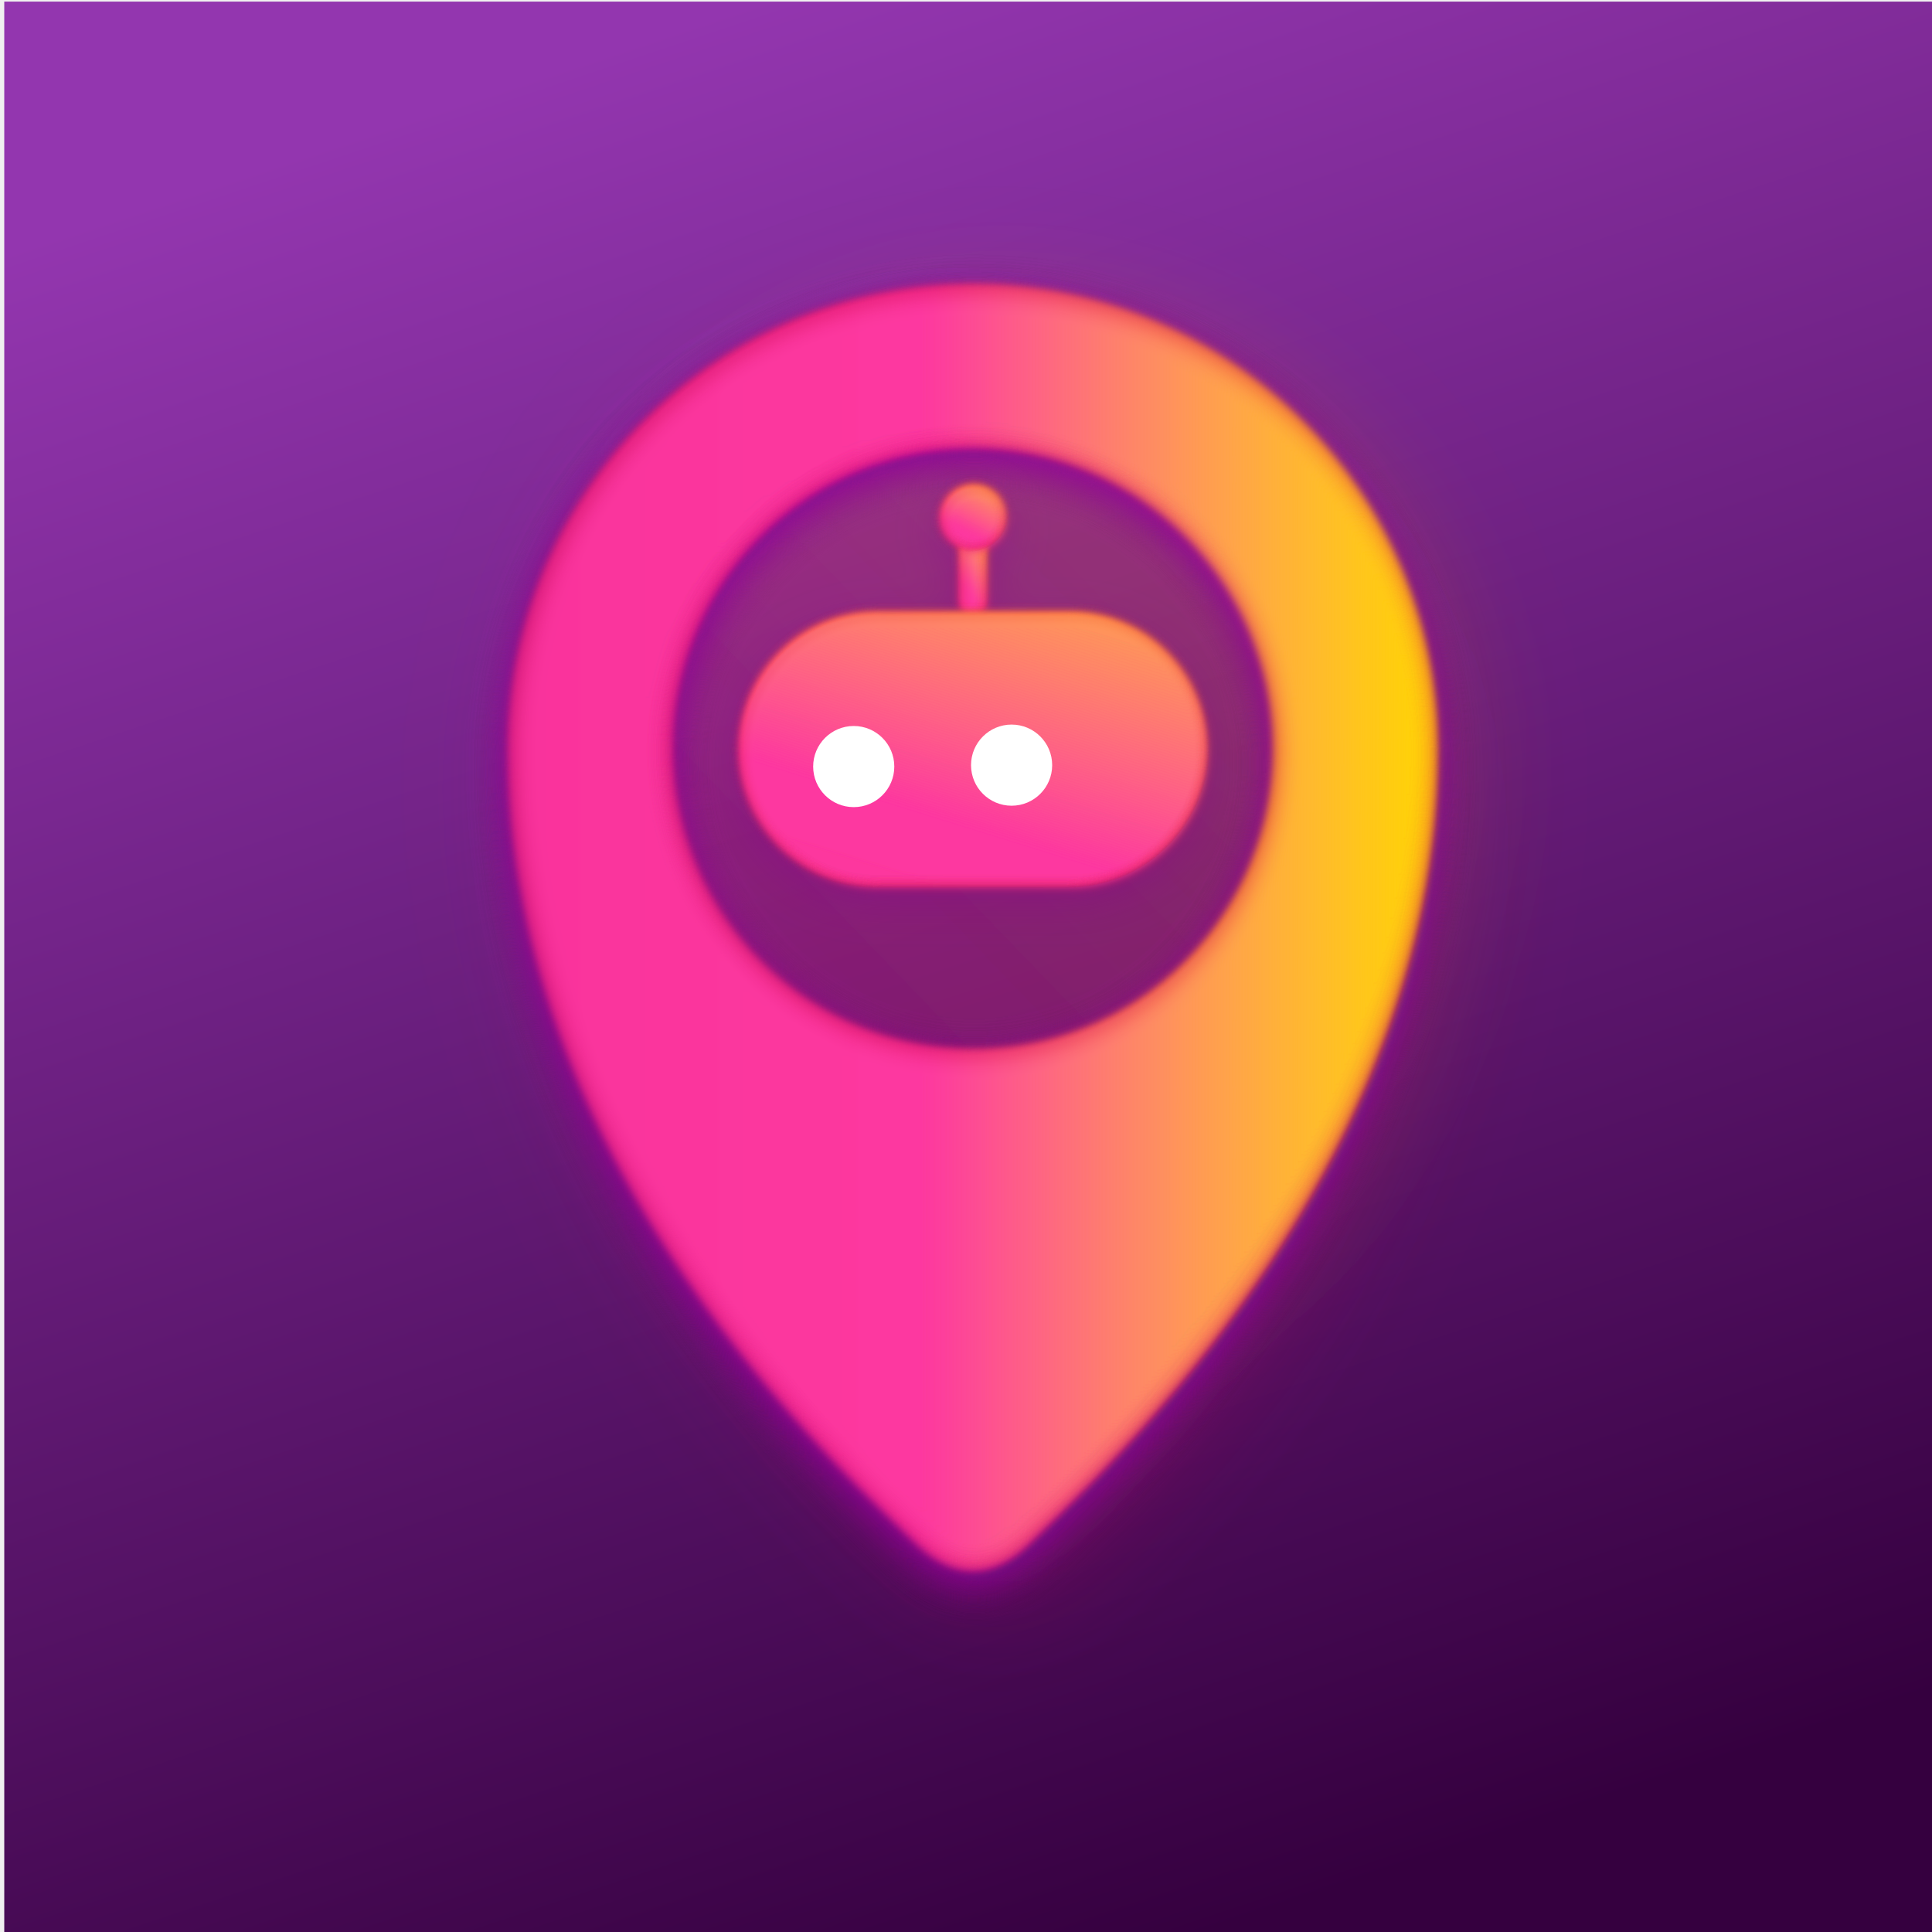
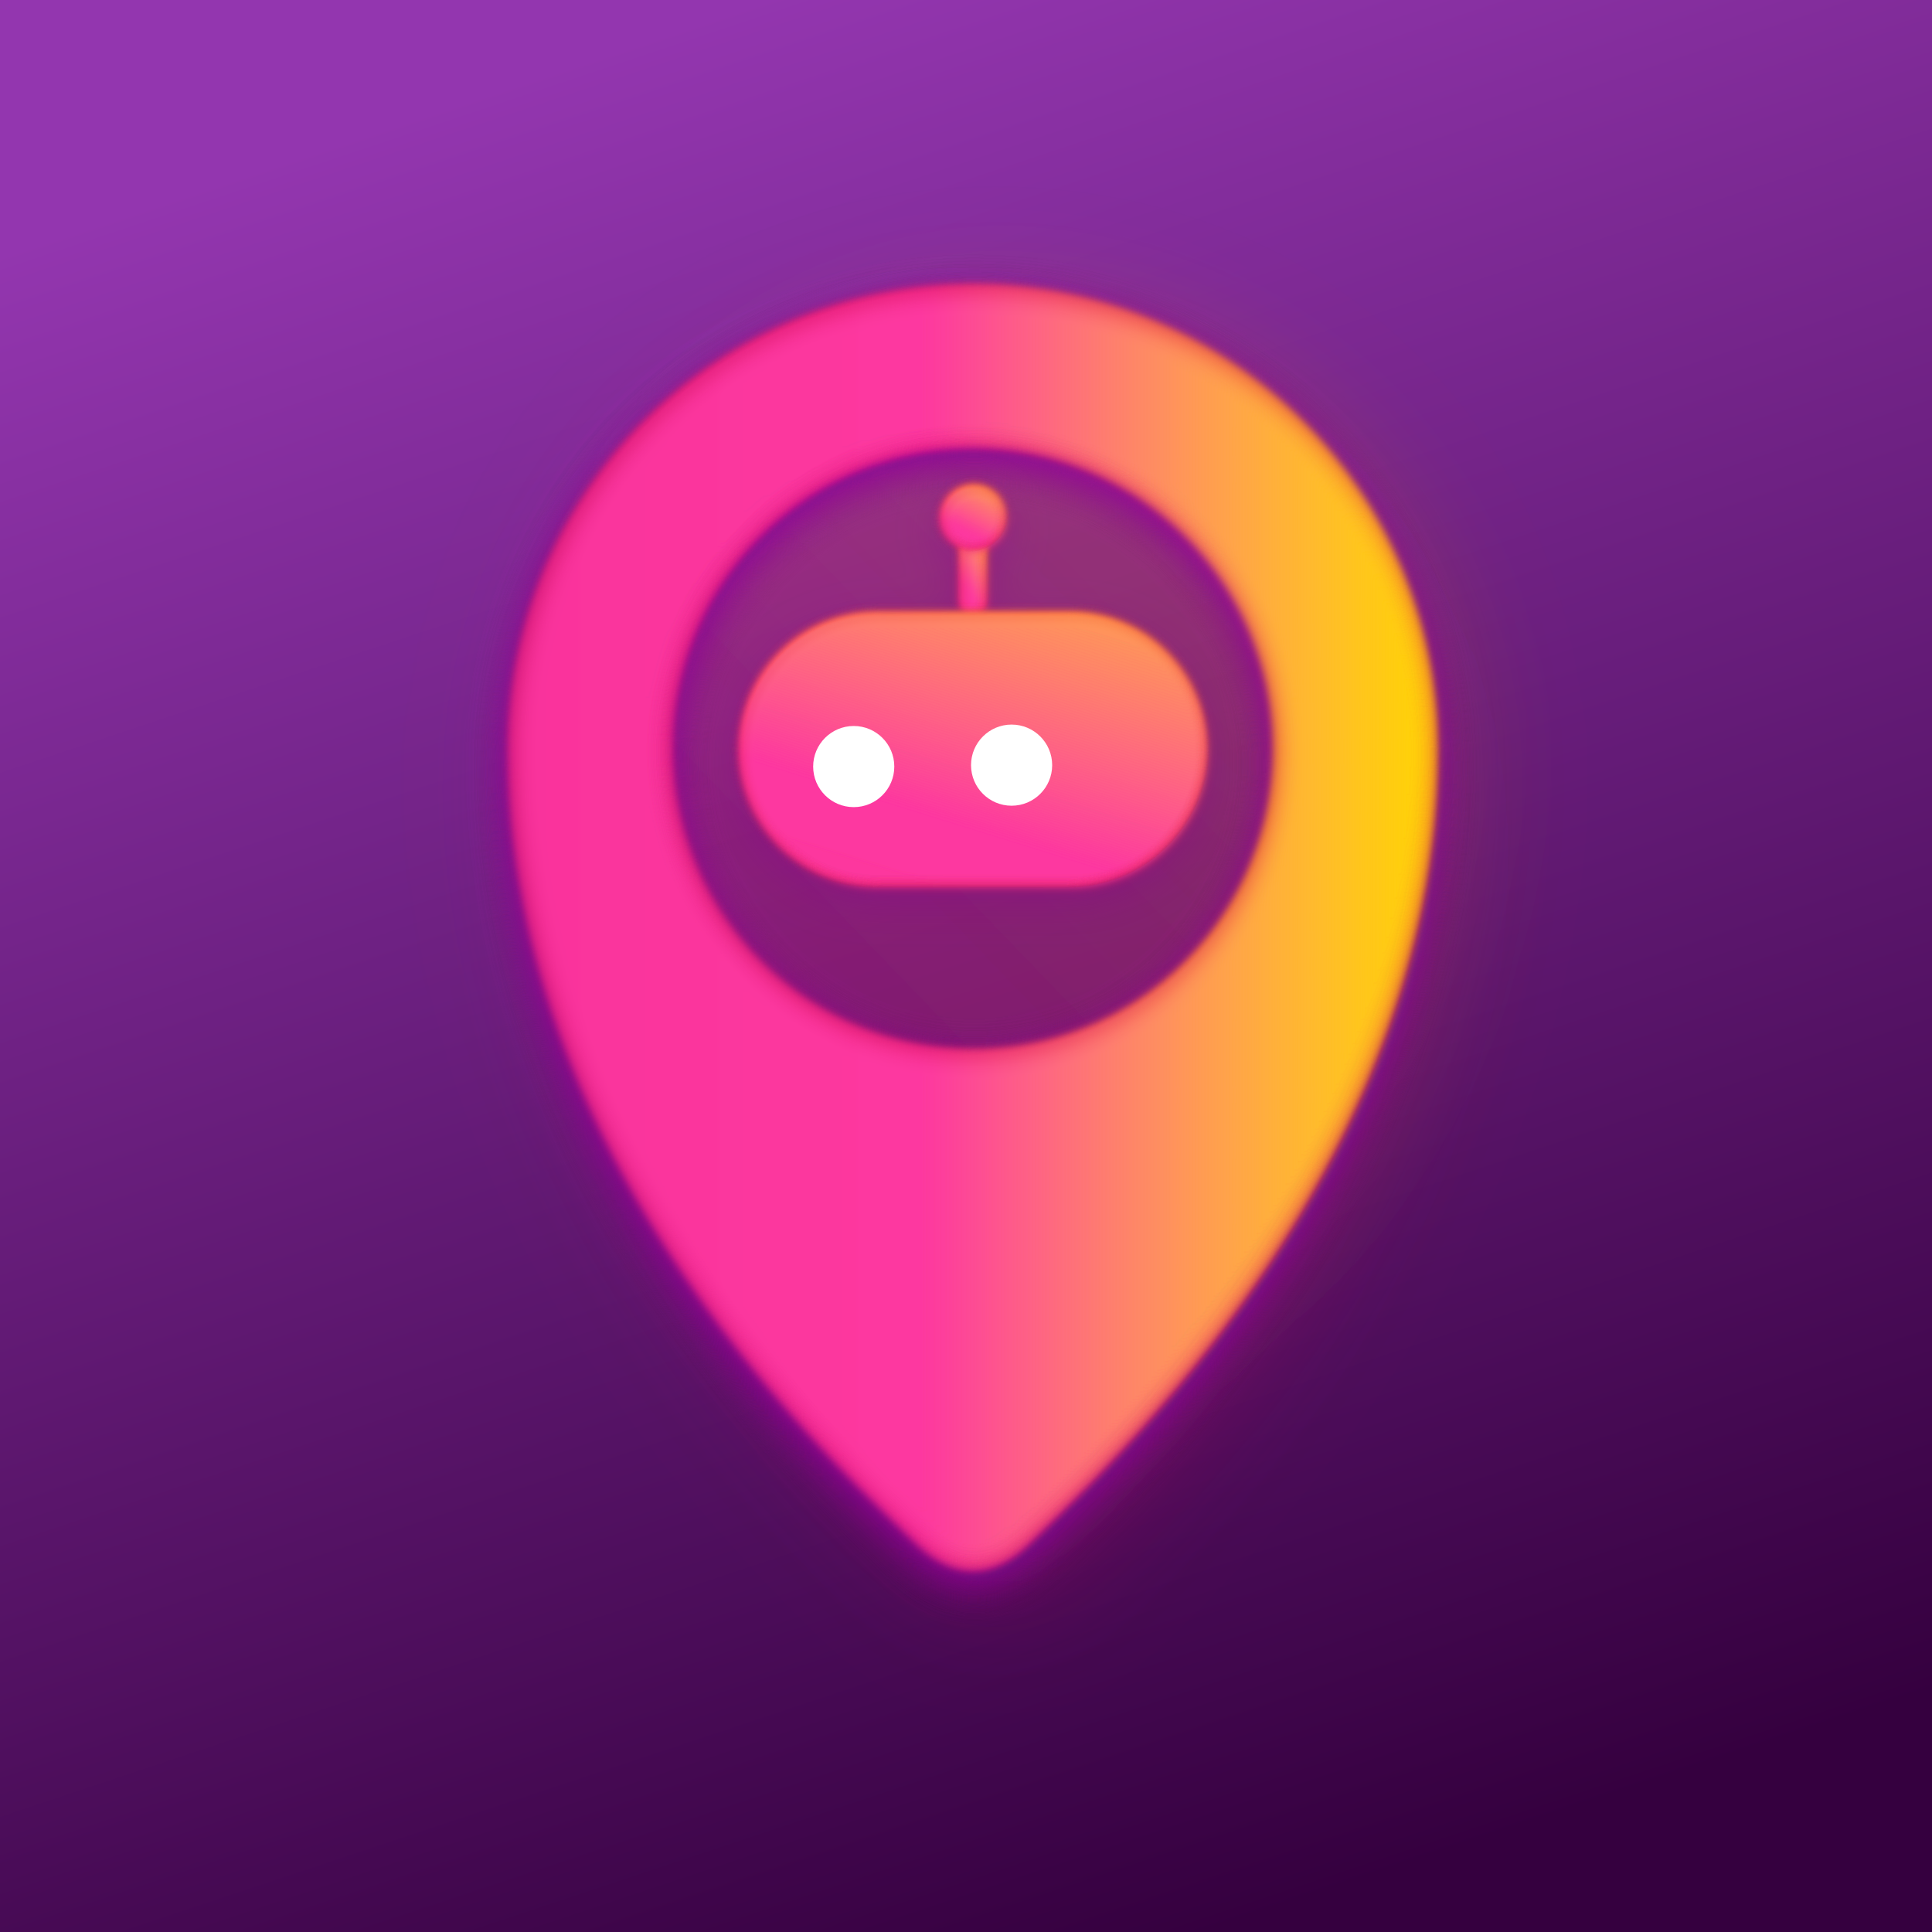
<svg xmlns="http://www.w3.org/2000/svg" xmlns:xlink="http://www.w3.org/1999/xlink" viewBox="0 0 500 500" width="500" height="500" version="1.1" id="svg13">
  <defs id="defs9">
    <linearGradient id="mainGrad" x1="0.1" y1="1" x2="0.9" y2="0">
      <stop offset="0%" stop-color="#d81b60" id="stop1" />
      <stop offset="45%" stop-color="#e91e63" id="stop2" />
      <stop offset="100%" stop-color="#ff9800" id="stop3" />
    </linearGradient>
    <linearGradient id="innerGrad" x1="0" y1="0" x2="0" y2="1">
      <stop offset="0%" stop-color="#ffffff" id="stop4" />
      <stop offset="100%" stop-color="#f2ecee" id="stop5" />
    </linearGradient>
    <filter id="icon-shadow" x="0" y="0" width="1" height="1">
      <feDropShadow dx="0" dy="12" stdDeviation="18" flood-color="#000000" flood-opacity="0.12" />
    </filter>
    <filter id="glow" x="-0.153" y="-0.11" width="1.305" height="1.22">
      <feGaussianBlur stdDeviation="15.271" result="blur" id="feGaussianBlur5" />
      <feComponentTransfer id="feComponentTransfer5">
        <feFuncA type="linear" slope="0.4" id="feFuncA5" />
      </feComponentTransfer>
    </filter>
    <filter id="inset-highlight" x="-1" y="-0.375" width="3" height="2">
      <feOffset dx="0" dy="4" result="shifted" id="feOffset5" />
      <feGaussianBlur in="shifted" stdDeviation="2.5" result="blurred" id="feGaussianBlur6" />
      <feComposite operator="out" in="SourceGraphic" in2="blurred" result="inverse" id="feComposite6" />
      <feFlood flood-color="#ffffff" flood-opacity="0.9" result="white_color" id="feFlood6" />
      <feComposite operator="in" in="white_color" in2="inverse" result="highlight" id="feComposite7" />
      <feComposite operator="over" in="highlight" in2="SourceGraphic" id="feComposite8" />
    </filter>
    <filter id="noise" x="0" y="0" width="1" height="1">
      <feTurbulence type="fractalNoise" baseFrequency="1.5" numOctaves="3" result="noise" id="feTurbulence8" />
      <feColorMatrix type="matrix" values="1 0 0 0 0  0 1 0 0 0  0 0 1 0 0  0 0 0 0.04 0" id="feColorMatrix8" />
      <feComposite in2="SourceGraphic" in="noise" operator="in" result="noise_masked" id="feComposite9" />
      <feBlend in="SourceGraphic" in2="noise_masked" mode="multiply" id="feBlend9" />
    </filter>
    <linearGradient xlink:href="#mainGrad" id="linearGradient15" x1="130" y1="256.25" x2="370" y2="256.25" gradientUnits="userSpaceOnUse" gradientTransform="translate(2.1628,-15.63737)" />
    <filter style="color-interpolation-filters:sRGB" id="filter55" x="-0.103" y="-0.074" width="1.206" height="1.159">
      <feGaussianBlur result="result6" stdDeviation="3" in="SourceGraphic" id="feGaussianBlur55" />
      <feColorMatrix values="1 0 0 0 0 0 1 0 0 0 0 0 1 0 0 0 0 0 1 0 " result="result7" in="SourceGraphic" id="feColorMatrix55" />
      <feComposite operator="in" in="result6" in2="result7" id="feComposite55" result="fbSourceGraphic" />
      <feColorMatrix result="fbSourceGraphicAlpha" in="fbSourceGraphic" values="0 0 0 -1 0 0 0 0 -1 0 0 0 0 -1 0 0 0 0 1 0" id="feColorMatrix67" />
      <feFlood id="feFlood67" result="flood" in="fbSourceGraphic" flood-opacity="0.467" flood-color="rgb(137,0,146)" />
      <feGaussianBlur id="feGaussianBlur67" result="blur" in="fbSourceGraphic" stdDeviation="5.3" />
      <feOffset id="feOffset67" result="offset" in="blur" dx="0" dy="3.3" />
      <feComposite id="feComposite67" result="comp1" operator="in" in="flood" in2="offset" />
      <feComposite id="feComposite68" result="fbSourceGraphic" operator="over" in="fbSourceGraphic" in2="comp1" />
      <feColorMatrix result="fbSourceGraphicAlpha" in="fbSourceGraphic" values="0 0 0 -1 0 0 0 0 -1 0 0 0 0 -1 0 0 0 0 1 0" id="feColorMatrix85" />
      <feGaussianBlur id="feGaussianBlur85" stdDeviation="1" result="result3" in="fbSourceGraphic" />
      <feBlend id="feBlend85" in2="result3" result="result5" mode="screen" in="fbSourceGraphic" />
      <feGaussianBlur id="feGaussianBlur86" stdDeviation="1" result="result7" />
      <feConvolveMatrix id="feConvolveMatrix86" order="3 3" kernelMatrix="2 0 0 1 1 -1 0 0 -2 " targetX="1" targetY="1" result="result8" />
      <feBlend id="feBlend86" mode="darken" in="result7" result="result6" in2="result8" />
    </filter>
    <filter style="color-interpolation-filters:sRGB" id="filter71" x="-0.146" y="-0.17" width="1.292" height="1.372">
      <feFlood result="flood" in="SourceGraphic" flood-opacity="0.353" flood-color="rgb(137,0,146)" id="feFlood70" />
      <feGaussianBlur result="blur" in="SourceGraphic" stdDeviation="5.3" id="feGaussianBlur70" />
      <feOffset result="offset" in="blur" dx="0" dy="3.3" id="feOffset70" />
      <feComposite result="comp1" operator="in" in="flood" in2="offset" id="feComposite70" />
      <feComposite result="comp2" operator="over" in="SourceGraphic" in2="comp1" id="feComposite71" />
    </filter>
    <linearGradient xlink:href="#mainGrad" id="linearGradient77" x1="142.556" y1="402.678" x2="426.758" y2="47.425" gradientTransform="matrix(0.8782497,0,0,1.138628,7.48175,-8.733129)" gradientUnits="userSpaceOnUse" />
    <linearGradient xlink:href="#mainGrad" id="linearGradient78" x1="361.945" y1="125.779" x2="383.411" y2="98.946" gradientTransform="scale(0.6708204,1.490712)" gradientUnits="userSpaceOnUse" />
    <linearGradient xlink:href="#mainGrad" id="linearGradient79" x1="188.447" y1="205.757" x2="219.801" y2="166.565" gradientTransform="scale(1.224745,0.8164966)" gradientUnits="userSpaceOnUse" />
    <linearGradient xlink:href="#mainGrad" id="linearGradient80" x1="66.103" y1="463.03" x2="245.702" y2="238.531" gradientTransform="scale(1.603568,0.6236096)" gradientUnits="userSpaceOnUse" />
    <filter style="color-interpolation-filters:sRGB" id="filter88" x="-0.04" y="-0.069" width="1.08" height="1.137">
      <feGaussianBlur stdDeviation="1" result="result3" id="feGaussianBlur87" />
      <feBlend in2="result3" result="result5" mode="screen" in="SourceGraphic" id="feBlend87" />
      <feGaussianBlur stdDeviation="1" result="result7" id="feGaussianBlur88" />
      <feConvolveMatrix order="3 3" kernelMatrix="2 0 0 1 1 -1 0 0 -2 " targetX="1" targetY="1" result="result8" id="feConvolveMatrix88" />
      <feBlend mode="darken" in="result7" result="result6" in2="result8" id="feBlend88" />
    </filter>
    <filter style="color-interpolation-filters:sRGB" id="filter90" x="-0.3" y="-0.3" width="1.6" height="1.6">
      <feGaussianBlur stdDeviation="1" result="result3" id="feGaussianBlur89" />
      <feBlend in2="result3" result="result5" mode="screen" in="SourceGraphic" id="feBlend89" />
      <feGaussianBlur stdDeviation="1" result="result7" id="feGaussianBlur90" />
      <feConvolveMatrix order="3 3" kernelMatrix="2 0 0 1 1 -1 0 0 -2 " targetX="1" targetY="1" result="result8" id="feConvolveMatrix90" />
      <feBlend mode="darken" in="result7" result="result6" in2="result8" id="feBlend90" />
    </filter>
    <filter style="color-interpolation-filters:sRGB" id="filter92" x="-0.8" y="-0.24" width="2.6" height="1.48">
      <feGaussianBlur stdDeviation="1" result="result3" id="feGaussianBlur91" />
      <feBlend in2="result3" result="result5" mode="screen" in="SourceGraphic" id="feBlend91" />
      <feGaussianBlur stdDeviation="1" result="result7" id="feGaussianBlur92" />
      <feConvolveMatrix order="3 3" kernelMatrix="2 0 0 1 1 -1 0 0 -2 " targetX="1" targetY="1" result="result8" id="feConvolveMatrix92" />
      <feBlend mode="darken" in="result7" result="result6" in2="result8" id="feBlend92" />
    </filter>
    <linearGradient xlink:href="#linearGradient81" id="linearGradient82" x1="134.744" y1="4.503" x2="253.97" y2="371.443" gradientUnits="userSpaceOnUse" gradientTransform="matrix(1.297659,0,0,1.332169,-0.7718479,0.8293147)" />
    <linearGradient id="linearGradient81">
      <stop style="stop-color:#9336af;stop-opacity:1;" offset="0" id="stop81" />
      <stop style="stop-color:#35003f;stop-opacity:1;" offset="1" id="stop82" />
    </linearGradient>
  </defs>
-   <rect style="fill:url(#linearGradient82);fill-rule:nonzero;stroke-width:0;stroke-dasharray:none" id="rect80" width="500.668" height="501.654" x="1.103" y="0.414" />
+   <rect style="fill:url(#linearGradient82);fill-rule:nonzero;stroke-width:0;stroke-dasharray:none" id="rect80" width="500" height="500" x="0" y="0" />
  <path d="m 137.482,201.267 a 120,120 0 1 1 240,0 c 0,110 -90,190 -105,205 q -15,15 -30,0 c -15,-15 -105,-95 -105,-205 z" fill="url(#mainGrad)" filter="url(#glow)" id="path9" style="display:inline;fill:url(#linearGradient77);filter:url(#glow);opacity:0.583" />
  <path id="path10" style="display:inline;fill:url(#linearGradient15);filter:url(#filter55)" d="M 243.973,74.642 A 120,120 0 0 0 132.163,194.363 c 0,110 90,190 105,205 10,10 20,10 30,0 15,-15 105,-95 105,-205 A 120,120 0 0 0 243.973,74.642 Z m 8.189,41.721 a 78,78 0 0 1 78,78 78,78 0 0 1 -78,78 78,78 0 0 1 -78,-78 78,78 0 0 1 78,-78 z" />
  <g id="robot-group" style="display:inline;filter:url(#filter71)" transform="translate(2.162793,-15.63737)">
    <rect x="247" y="155" width="6" height="20" rx="3" fill="url(#mainGrad)" filter="url(#inset-highlight)" id="rect10" style="fill:url(#linearGradient78);filter:url(#filter92)" />
    <circle cx="250" cy="150" r="8" fill="url(#mainGrad)" filter="url(#inset-highlight)" id="circle11" style="fill:url(#linearGradient79);filter:url(#filter90)" />
    <rect x="190" y="175" width="120" height="70" rx="35" fill="url(#mainGrad)" filter="url(#inset-highlight)" id="rect11" style="display:inline;fill:url(#linearGradient80);fill-rule:nonzero;stroke:none;stroke-width:1;stroke-dasharray:none;stroke-opacity:1;filter:url(#filter88)" />
    <circle cx="218.782" cy="214.023" r="10.5" fill="#ffffff" id="circle12" />
    <circle cx="259.639" cy="213.657" r="10.5" fill="#ffffff" id="circle13" />
  </g>
</svg>
